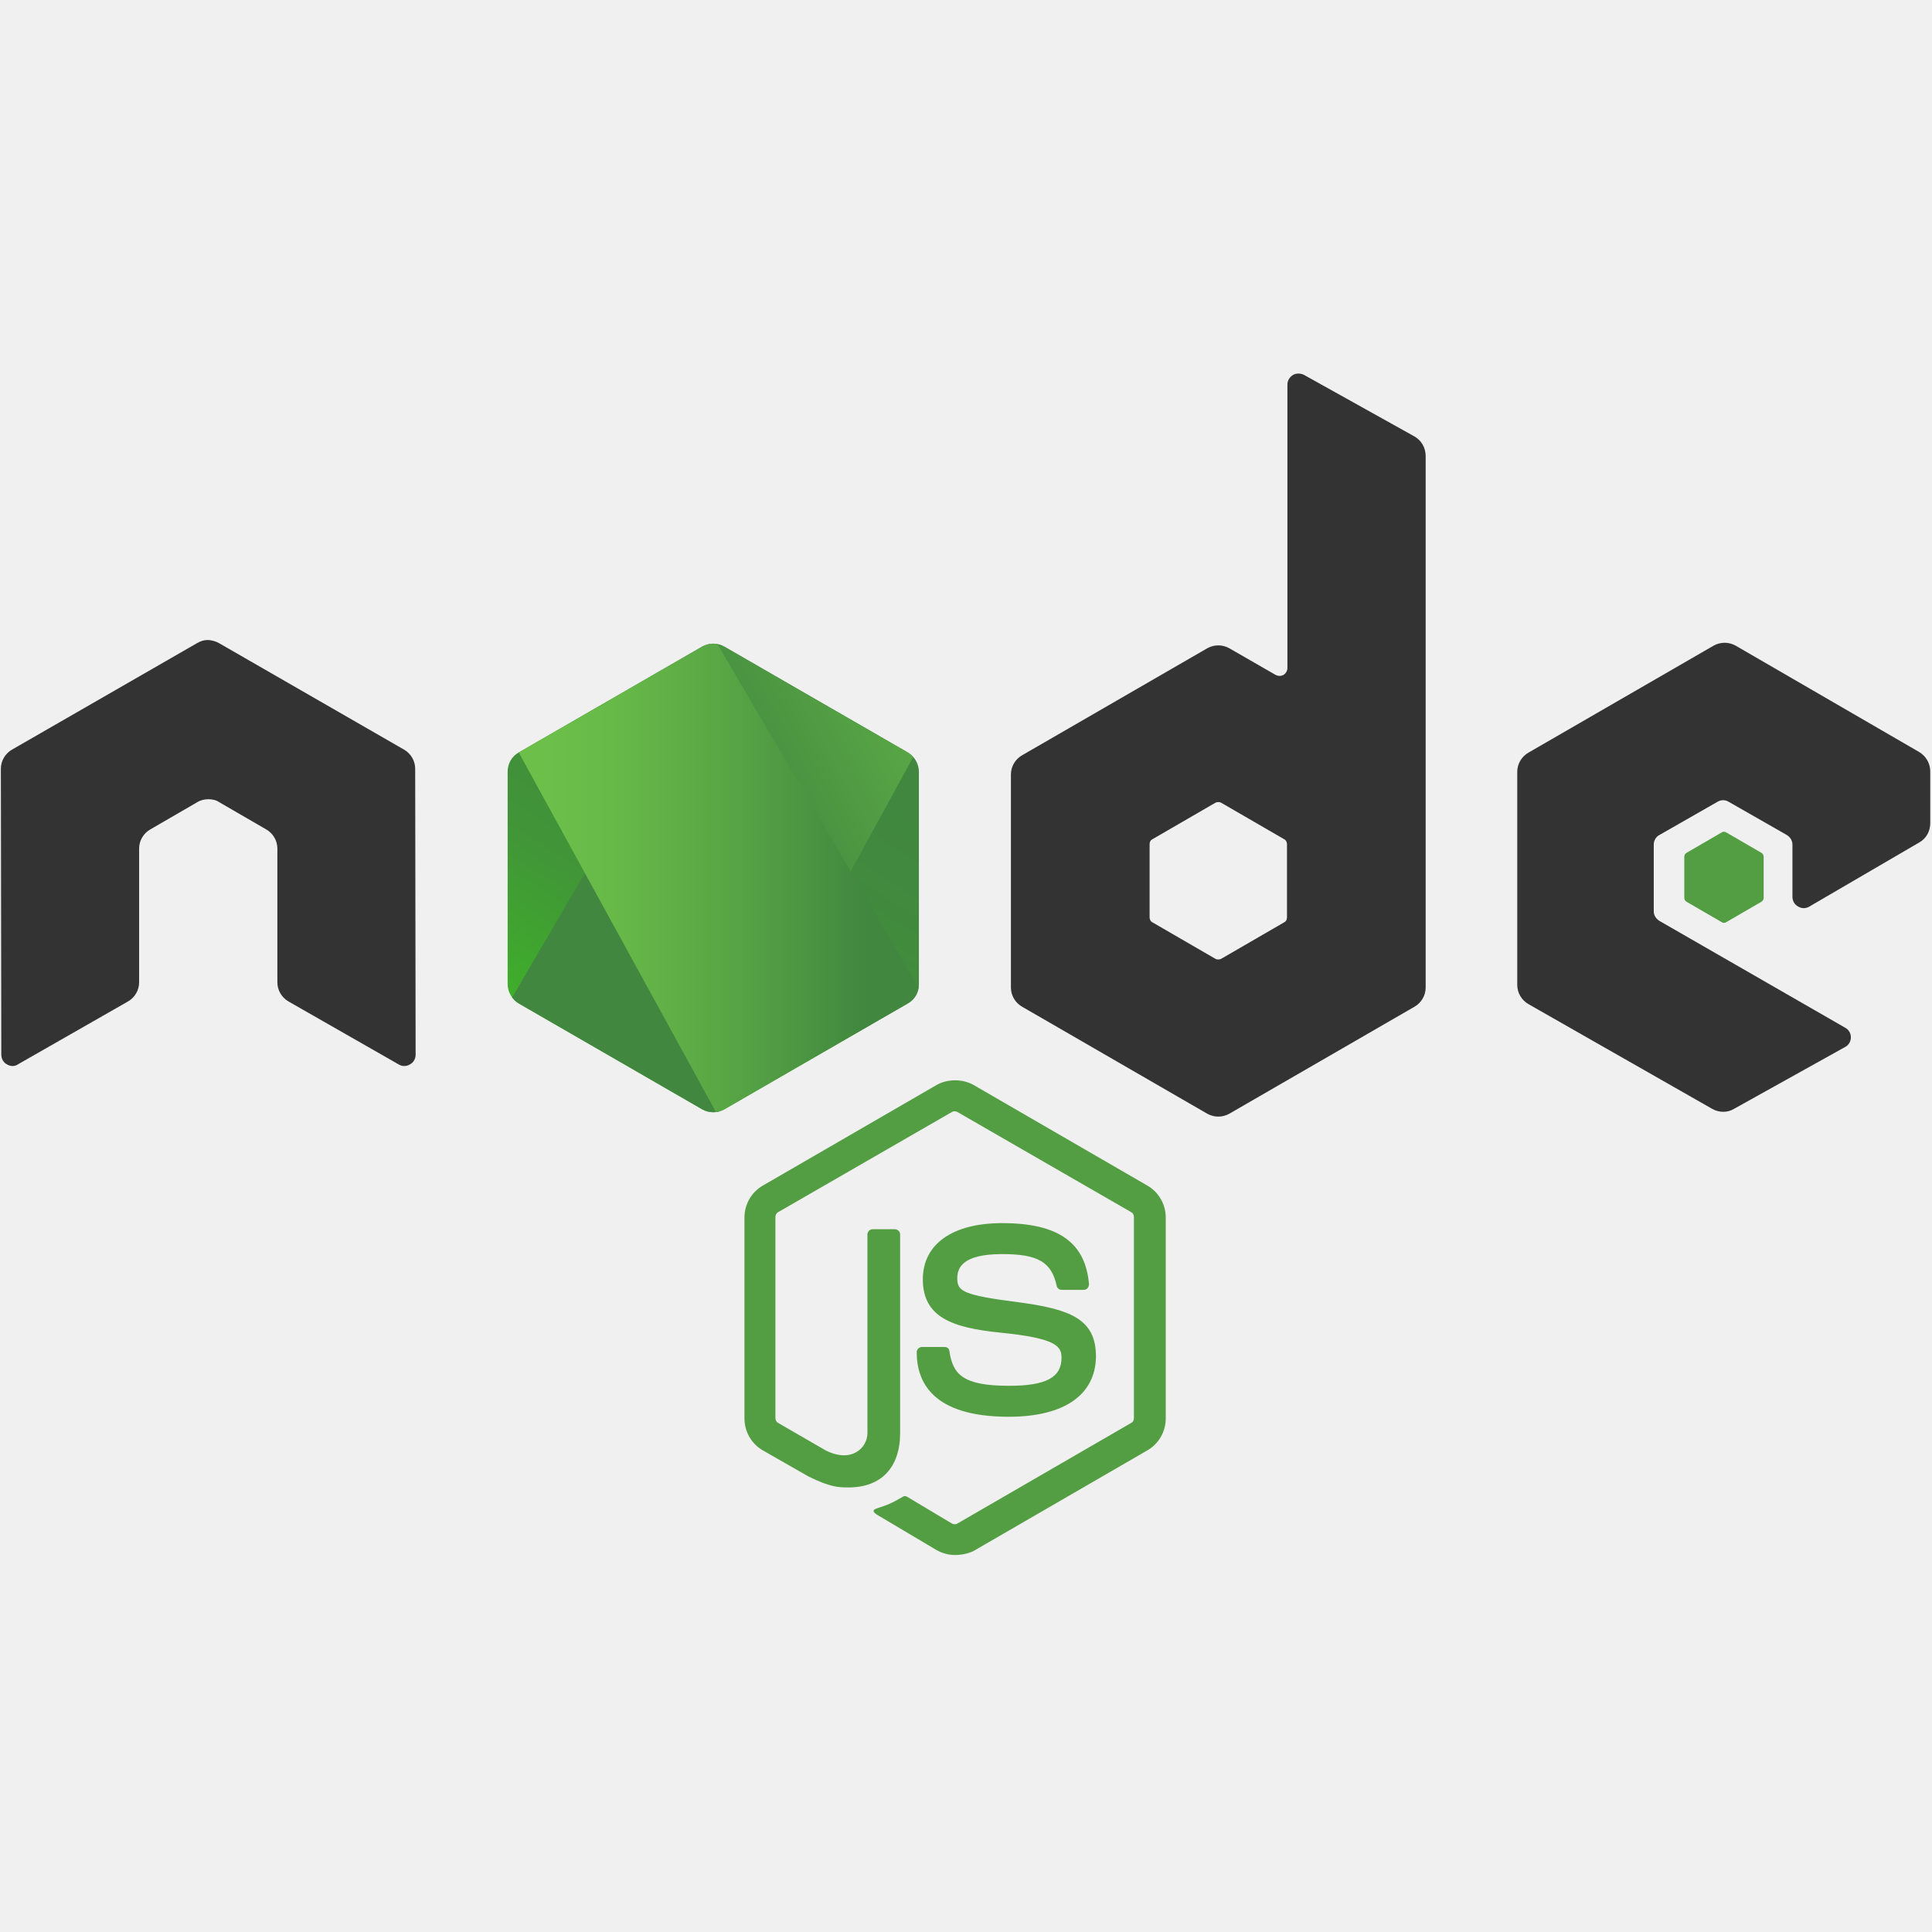
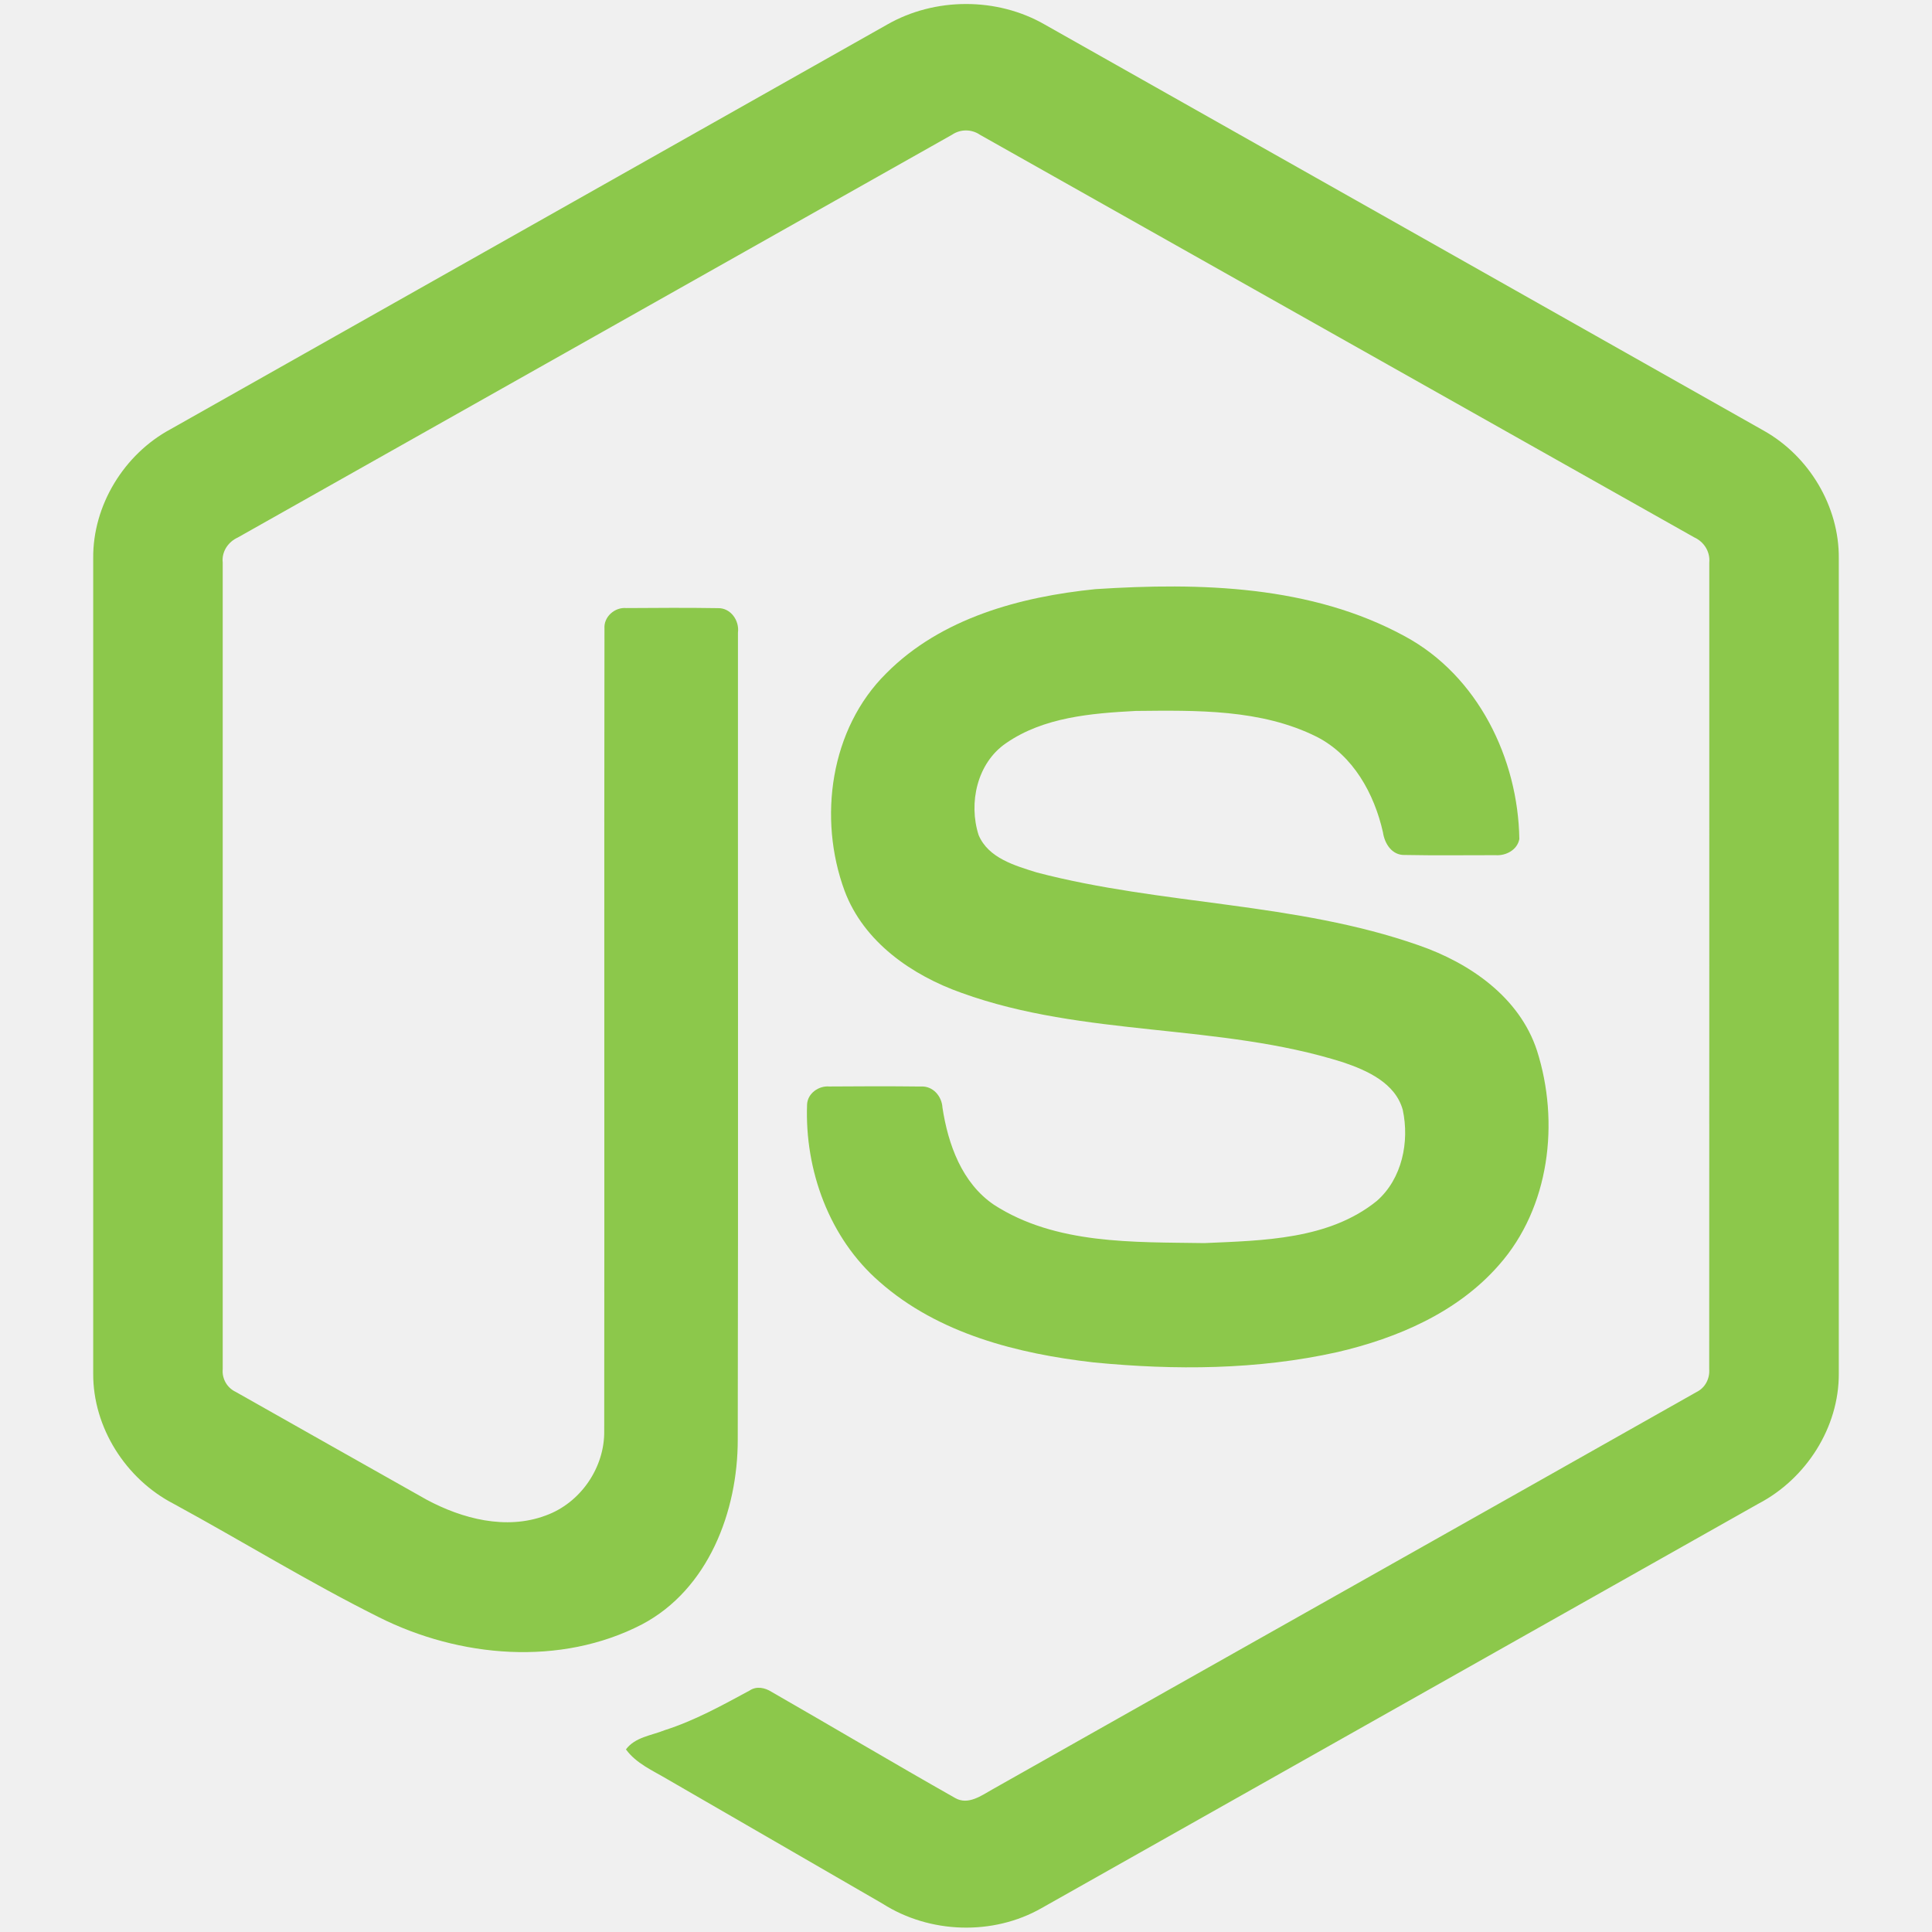
- <svg xmlns="http://www.w3.org/2000/svg" xmlns:xlink="http://www.w3.org/1999/xlink" width="800px" height="800px" viewBox="0 -99 512 512" version="1.1" preserveAspectRatio="xMidYMid">
-   <defs>
-     <linearGradient x1="68.188%" y1="17.487%" x2="27.823%" y2="89.755%" id="linearGradient-1">
-       <stop stop-color="#41873F" offset="0%">
- 
- </stop>
-       <stop stop-color="#418B3D" offset="32.88%">
- 
- </stop>
-       <stop stop-color="#419637" offset="63.52%">
- 
- </stop>
-       <stop stop-color="#3FA92D" offset="93.19%">
- 
- </stop>
-       <stop stop-color="#3FAE2A" offset="100%">
- 
- </stop>
-     </linearGradient>
-     <path id="path-2" d="M57.903,1.849 C56.054,0.809 53.858,0.809 52.009,1.849 L3.352,29.934 C1.502,30.974 0.462,32.939 0.462,35.019 L0.462,91.305 C0.462,93.385 1.618,95.35 3.352,96.39 L52.009,124.475 C53.858,125.515 56.054,125.515 57.903,124.475 L106.561,96.39 C108.41,95.35 109.45,93.385 109.45,91.305 L109.45,35.019 C109.45,32.939 108.294,30.974 106.561,29.934 L57.903,1.849 L57.903,1.849 Z">
- 
- </path>
-     <linearGradient x1="43.277%" y1="55.169%" x2="159.245%" y2="-18.306%" id="linearGradient-4">
-       <stop stop-color="#41873F" offset="13.76%">
- 
- </stop>
-       <stop stop-color="#54A044" offset="40.32%">
- 
- </stop>
-       <stop stop-color="#66B848" offset="71.36%">
- 
- </stop>
-       <stop stop-color="#6CC04A" offset="90.81%">
- 
- </stop>
-     </linearGradient>
-     <linearGradient x1="-4413.77%" y1="13.43%" x2="5327.93%" y2="13.43%" id="linearGradient-5">
-       <stop stop-color="#6CC04A" offset="9.192%">
- 
- </stop>
-       <stop stop-color="#66B848" offset="28.64%">
- 
- </stop>
-       <stop stop-color="#54A044" offset="59.68%">
- 
- </stop>
-       <stop stop-color="#41873F" offset="86.24%">
- 
- </stop>
-     </linearGradient>
-     <linearGradient x1="-4.389%" y1="49.997%" x2="101.499%" y2="49.997%" id="linearGradient-6">
-       <stop stop-color="#6CC04A" offset="9.192%">
- 
- </stop>
-       <stop stop-color="#66B848" offset="28.64%">
- 
- </stop>
-       <stop stop-color="#54A044" offset="59.68%">
- 
- </stop>
-       <stop stop-color="#41873F" offset="86.24%">
- 
- </stop>
-     </linearGradient>
-     <linearGradient x1="-9713.77%" y1="36.21%" x2="27.93%" y2="36.21%" id="linearGradient-7">
-       <stop stop-color="#6CC04A" offset="9.192%">
- 
- </stop>
-       <stop stop-color="#66B848" offset="28.64%">
- 
- </stop>
-       <stop stop-color="#54A044" offset="59.68%">
- 
- </stop>
-       <stop stop-color="#41873F" offset="86.24%">
- 
- </stop>
-     </linearGradient>
-     <linearGradient x1="-103.861%" y1="50.275%" x2="100.797%" y2="50.275%" id="linearGradient-8">
-       <stop stop-color="#6CC04A" offset="9.192%">
- 
- </stop>
-       <stop stop-color="#66B848" offset="28.64%">
- 
- </stop>
-       <stop stop-color="#54A044" offset="59.68%">
- 
- </stop>
-       <stop stop-color="#41873F" offset="86.24%">
- 
- </stop>
-     </linearGradient>
-     <linearGradient x1="130.613%" y1="-211.069%" x2="4.393%" y2="201.605%" id="linearGradient-9">
-       <stop stop-color="#41873F" offset="0%">
- 
- </stop>
-       <stop stop-color="#418B3D" offset="32.88%">
- 
- </stop>
-       <stop stop-color="#419637" offset="63.52%">
- 
- </stop>
-       <stop stop-color="#3FA92D" offset="93.19%">
- 
- </stop>
-       <stop stop-color="#3FAE2A" offset="100%">
- 
- </stop>
-     </linearGradient>
-   </defs>
-   <g fill="none">
-     <path d="M253.111,313.094 C251.377,313.094 249.759,312.632 248.256,311.823 L232.885,302.693 C230.573,301.421 231.729,300.959 232.423,300.728 C235.543,299.688 236.121,299.456 239.357,297.607 C239.704,297.376 240.166,297.492 240.513,297.723 L252.302,304.773 C252.764,305.004 253.342,305.004 253.688,304.773 L299.803,278.075 C300.265,277.844 300.497,277.381 300.497,276.804 L300.497,223.523 C300.497,222.945 300.265,222.483 299.803,222.252 L253.688,195.67 C253.226,195.438 252.648,195.438 252.302,195.67 L206.187,222.252 C205.725,222.483 205.493,223.061 205.493,223.523 L205.493,276.804 C205.493,277.266 205.725,277.844 206.187,278.075 L218.785,285.356 C225.604,288.823 229.88,284.778 229.88,280.733 L229.88,228.146 C229.88,227.453 230.458,226.759 231.267,226.759 L237.161,226.759 C237.855,226.759 238.548,227.337 238.548,228.146 L238.548,280.733 C238.548,289.864 233.578,295.18 224.91,295.18 C222.252,295.18 220.172,295.18 214.277,292.291 L202.142,285.356 C199.137,283.623 197.288,280.386 197.288,276.919 L197.288,223.639 C197.288,220.172 199.137,216.935 202.142,215.202 L248.256,188.504 C251.146,186.886 255.075,186.886 257.965,188.504 L304.079,215.202 C307.084,216.935 308.934,220.172 308.934,223.639 L308.934,276.919 C308.934,280.386 307.084,283.623 304.079,285.356 L257.965,312.054 C256.462,312.748 254.729,313.094 253.111,313.094 Z M267.326,276.457 C247.101,276.457 242.94,267.211 242.94,259.352 C242.94,258.658 243.518,257.965 244.327,257.965 L250.337,257.965 C251.03,257.965 251.608,258.427 251.608,259.121 C252.533,265.246 255.191,268.251 267.442,268.251 C277.15,268.251 281.311,266.055 281.311,260.854 C281.311,257.849 280.155,255.653 265.015,254.151 C252.417,252.879 244.558,250.106 244.558,240.051 C244.558,230.689 252.417,225.141 265.593,225.141 C280.386,225.141 287.668,230.227 288.592,241.322 C288.592,241.669 288.477,242.015 288.246,242.362 C288.014,242.593 287.668,242.824 287.321,242.824 L281.311,242.824 C280.733,242.824 280.155,242.362 280.04,241.784 C278.653,235.428 275.07,233.347 265.593,233.347 C254.96,233.347 253.688,237.046 253.688,239.819 C253.688,243.171 255.191,244.211 269.522,246.06 C283.738,247.91 290.442,250.568 290.442,260.507 C290.326,270.678 282.005,276.457 267.326,276.457 Z" fill="#539E43">
- 
- </path>
-     <path d="M110.028,104.712 C110.028,102.631 108.872,100.666 107.023,99.626 L58.019,71.426 C57.21,70.963 56.285,70.732 55.361,70.617 L54.898,70.617 C53.974,70.617 53.049,70.963 52.24,71.426 L3.236,99.626 C1.387,100.666 0.231,102.631 0.231,104.712 L0.347,180.529 C0.347,181.569 0.925,182.609 1.849,183.072 C2.774,183.65 3.93,183.65 4.739,183.072 L33.864,166.429 C35.713,165.389 36.869,163.424 36.869,161.344 L36.869,125.862 C36.869,123.781 38.024,121.817 39.874,120.777 L52.24,113.611 C53.165,113.033 54.205,112.802 55.245,112.802 C56.285,112.802 57.326,113.033 58.135,113.611 L70.501,120.777 C72.35,121.817 73.506,123.781 73.506,125.862 L73.506,161.344 C73.506,163.424 74.662,165.389 76.511,166.429 L105.636,183.072 C106.561,183.65 107.716,183.65 108.641,183.072 C109.566,182.609 110.144,181.569 110.144,180.529 L110.028,104.712 L110.028,104.712 Z" fill="#333333">
- 
- </path>
-     <path d="M345.571,0.347 C344.647,-0.116 343.491,-0.116 342.682,0.347 C341.757,0.925 341.179,1.849 341.179,2.889 L341.179,78.014 C341.179,78.707 340.833,79.4 340.139,79.863 C339.446,80.209 338.752,80.209 338.059,79.863 L325.808,72.813 C323.958,71.772 321.763,71.772 319.913,72.813 L270.909,101.129 C269.06,102.169 267.904,104.134 267.904,106.214 L267.904,162.73 C267.904,164.811 269.06,166.776 270.909,167.816 L319.913,196.132 C321.763,197.172 323.958,197.172 325.808,196.132 L374.812,167.816 C376.661,166.776 377.817,164.811 377.817,162.73 L377.817,21.844 C377.817,19.648 376.661,17.683 374.812,16.643 L345.571,0.347 L345.571,0.347 Z M341.064,144.123 C341.064,144.701 340.833,145.163 340.37,145.394 L323.612,155.102 C323.149,155.334 322.572,155.334 322.109,155.102 L305.351,145.394 C304.888,145.163 304.657,144.585 304.657,144.123 L304.657,124.706 C304.657,124.128 304.888,123.666 305.351,123.435 L322.109,113.726 C322.572,113.495 323.149,113.495 323.612,113.726 L340.37,123.435 C340.833,123.666 341.064,124.244 341.064,124.706 L341.064,144.123 L341.064,144.123 Z" fill="#333333">
- 
- </path>
-     <g transform="translate(401.0474, 70.50113)">
-       <path d="M107.601,53.743 C109.45,52.702 110.49,50.738 110.49,48.657 L110.49,34.904 C110.49,32.823 109.335,30.859 107.601,29.819 L58.944,1.618 C57.094,0.578 54.898,0.578 53.049,1.618 L4.045,29.934 C2.196,30.974 1.04,32.939 1.04,35.019 L1.04,91.536 C1.04,93.616 2.196,95.581 4.045,96.621 L52.702,124.359 C54.552,125.4 56.748,125.4 58.481,124.359 L87.953,107.948 C88.878,107.485 89.456,106.445 89.456,105.405 C89.456,104.365 88.878,103.325 87.953,102.862 L38.718,74.546 C37.793,73.968 37.215,73.044 37.215,72.004 L37.215,54.321 C37.215,53.28 37.793,52.24 38.718,51.778 L54.089,42.994 C55.014,42.416 56.17,42.416 57.094,42.994 L72.466,51.778 C73.391,52.356 73.968,53.28 73.968,54.321 L73.968,68.19 C73.968,69.23 74.546,70.27 75.471,70.732 C76.395,71.31 77.551,71.31 78.476,70.732 L107.601,53.743 L107.601,53.743 Z" fill="#333333">
- 
- </path>
-       <path d="M55.245,51.084 C55.592,50.853 56.054,50.853 56.401,51.084 L65.763,56.516 C66.109,56.748 66.34,57.094 66.34,57.557 L66.34,68.421 C66.34,68.883 66.109,69.23 65.763,69.461 L56.401,74.893 C56.054,75.124 55.592,75.124 55.245,74.893 L45.884,69.461 C45.537,69.23 45.306,68.883 45.306,68.421 L45.306,57.557 C45.306,57.094 45.537,56.748 45.884,56.516 L55.245,51.084 L55.245,51.084 Z" fill="#539E43">
- 
- </path>
-     </g>
-     <g transform="translate(134.0677, 70.50113)">
-       <mask id="mask-3" fill="white">
-         <use xlink:href="#path-2">
- 
- </use>
-       </mask>
-       <use fill="url(#linearGradient-1)" xlink:href="#path-2">
- 
- </use>
-       <g mask="url(#mask-3)">
-         <path d="M51.893,1.849 L3.121,29.934 C1.271,30.974 0,32.939 0,35.019 L0,91.305 C0,92.692 0.578,93.963 1.502,95.003 L56.285,1.156 C54.898,0.925 53.28,1.04 51.893,1.849 L51.893,1.849 Z">
- 
- </path>
-         <path d="M56.632,125.053 C57.094,124.937 57.557,124.706 58.019,124.475 L106.792,96.39 C108.641,95.35 109.797,93.385 109.797,91.305 L109.797,35.019 C109.797,33.517 109.103,32.014 108.063,30.974 L56.632,125.053 L56.632,125.053 Z">
- 
- </path>
-         <path d="M106.676,29.934 L57.788,1.849 C57.326,1.618 56.748,1.387 56.285,1.271 L1.502,95.119 C1.965,95.697 2.543,96.159 3.121,96.506 L52.009,124.591 C53.396,125.4 55.014,125.631 56.516,125.168 L107.948,31.09 C107.601,30.628 107.139,30.281 106.676,29.934 L106.676,29.934 Z" fill="url(#linearGradient-4)">
- 
- </path>
-       </g>
-       <g mask="url(#mask-3)">
-         <g transform="translate(0, -9.24605)">
-           <path d="M109.797,100.551 L109.797,44.265 C109.797,42.185 108.526,40.22 106.676,39.18 L57.788,11.095 C57.21,10.749 56.632,10.517 55.939,10.402 L109.45,101.822 C109.681,101.475 109.797,101.013 109.797,100.551 L109.797,100.551 Z" fill="none">
- 
- </path>
-           <path d="M3.121,39.18 C1.271,40.22 0,42.185 0,44.265 L0,100.551 C0,102.631 1.387,104.596 3.121,105.636 L52.009,133.721 C53.165,134.414 54.436,134.646 55.823,134.414 L3.467,39.065 L3.121,39.18 L3.121,39.18 Z" fill="none">
- 
- </path>
-           <path fill="url(#linearGradient-5)" fill-rule="evenodd" d="M50.391,0.809 L49.698,1.156 L50.622,1.156 L50.391,0.809 Z">
- 
- </path>
-           <path d="M106.792,105.636 C108.179,104.827 109.219,103.44 109.681,101.938 L56.054,10.402 C54.667,10.171 53.165,10.286 51.893,11.095 L3.352,39.065 L55.707,134.53 C56.401,134.414 57.21,134.183 57.903,133.837 L106.792,105.636 L106.792,105.636 Z" fill="url(#linearGradient-6)" fill-rule="evenodd">
- 
- </path>
-           <path fill="url(#linearGradient-7)" fill-rule="evenodd" d="M111.299,104.712 L110.953,104.134 L110.953,104.943 L111.299,104.712 Z">
- 
- </path>
-           <path d="M106.792,105.636 L58.019,133.721 C57.326,134.068 56.632,134.299 55.823,134.414 L56.748,136.148 L110.837,104.827 L110.837,104.134 L109.45,101.822 C109.219,103.44 108.179,104.827 106.792,105.636 L106.792,105.636 Z" fill="url(#linearGradient-8)" fill-rule="evenodd">
- 
- </path>
-           <path d="M106.792,105.636 L58.019,133.721 C57.326,134.068 56.632,134.299 55.823,134.414 L56.748,136.148 L110.837,104.827 L110.837,104.134 L109.45,101.822 C109.219,103.44 108.179,104.827 106.792,105.636 L106.792,105.636 Z" fill="url(#linearGradient-9)" fill-rule="evenodd">
- 
- </path>
-         </g>
-       </g>
-     </g>
+ <svg xmlns="http://www.w3.org/2000/svg" width="800px" height="800px" viewBox="-13 0 282 282" preserveAspectRatio="xMinYMin meet">
+   <g fill="#8CC84B">
+     <path d="M116.504 3.58c6.962-3.985 16.03-4.003 22.986 0 34.995 19.774 70.001 39.517 104.99 59.303 6.581 3.707 10.983 11.031 10.916 18.614v118.968c.049 7.897-4.788 15.396-11.731 19.019-34.88 19.665-69.742 39.354-104.616 59.019-7.106 4.063-16.356 3.75-23.24-.646-10.457-6.062-20.932-12.094-31.39-18.15-2.137-1.274-4.546-2.288-6.055-4.36 1.334-1.798 3.719-2.022 5.657-2.807 4.365-1.388 8.374-3.616 12.384-5.778 1.014-.694 2.252-.428 3.224.193 8.942 5.127 17.805 10.403 26.777 15.481 1.914 1.105 3.852-.362 5.488-1.274 34.228-19.345 68.498-38.617 102.72-57.968 1.268-.61 1.969-1.956 1.866-3.345.024-39.245.006-78.497.012-117.742.145-1.576-.767-3.025-2.192-3.67-34.759-19.575-69.5-39.18-104.253-58.76a3.621 3.621 0 0 0-4.094-.006C91.2 39.257 56.465 58.88 21.712 78.454c-1.42.646-2.373 2.071-2.204 3.653.006 39.245 0 78.497 0 117.748a3.329 3.329 0 0 0 1.89 3.303c9.274 5.259 18.56 10.481 27.84 15.722 5.228 2.814 11.647 4.486 17.407 2.33 5.083-1.823 8.646-7.01 8.549-12.407.048-39.016-.024-78.038.036-117.048-.127-1.732 1.516-3.163 3.2-3 4.456-.03 8.918-.06 13.374.012 1.86-.042 3.14 1.823 2.91 3.568-.018 39.263.048 78.527-.03 117.79.012 10.464-4.287 21.85-13.966 26.97-11.924 6.177-26.662 4.867-38.442-1.056-10.198-5.09-19.93-11.097-29.947-16.55C5.368 215.886.555 208.357.604 200.466V81.497c-.073-7.74 4.504-15.197 11.29-18.85C46.768 42.966 81.636 23.27 116.504 3.58z" />
+     <path d="M146.928 85.99c15.21-.979 31.493-.58 45.18 6.913 10.597 5.742 16.472 17.793 16.659 29.566-.296 1.588-1.956 2.464-3.472 2.355-4.413-.006-8.827.06-13.24-.03-1.872.072-2.96-1.654-3.195-3.309-1.268-5.633-4.34-11.212-9.642-13.929-8.139-4.075-17.576-3.87-26.451-3.785-6.479.344-13.446.905-18.935 4.715-4.214 2.886-5.494 8.712-3.99 13.404 1.418 3.369 5.307 4.456 8.489 5.458 18.33 4.794 37.754 4.317 55.734 10.626 7.444 2.572 14.726 7.572 17.274 15.366 3.333 10.446 1.872 22.932-5.56 31.318-6.027 6.901-14.805 10.657-23.56 12.697-11.647 2.597-23.734 2.663-35.562 1.51-11.122-1.268-22.696-4.19-31.282-11.768-7.342-6.375-10.928-16.308-10.572-25.895.085-1.619 1.697-2.748 3.248-2.615 4.444-.036 8.888-.048 13.332.006 1.775-.127 3.091 1.407 3.182 3.08.82 5.367 2.837 11 7.517 14.182 9.032 5.827 20.365 5.428 30.707 5.591 8.568-.38 18.186-.495 25.178-6.158 3.689-3.23 4.782-8.634 3.785-13.283-1.08-3.925-5.186-5.754-8.712-6.95-18.095-5.724-37.736-3.647-55.656-10.12-7.275-2.571-14.31-7.432-17.105-14.906-3.9-10.578-2.113-23.662 6.098-31.765 8.006-8.06 19.563-11.164 30.551-12.275z" />
  </g>
</svg>
